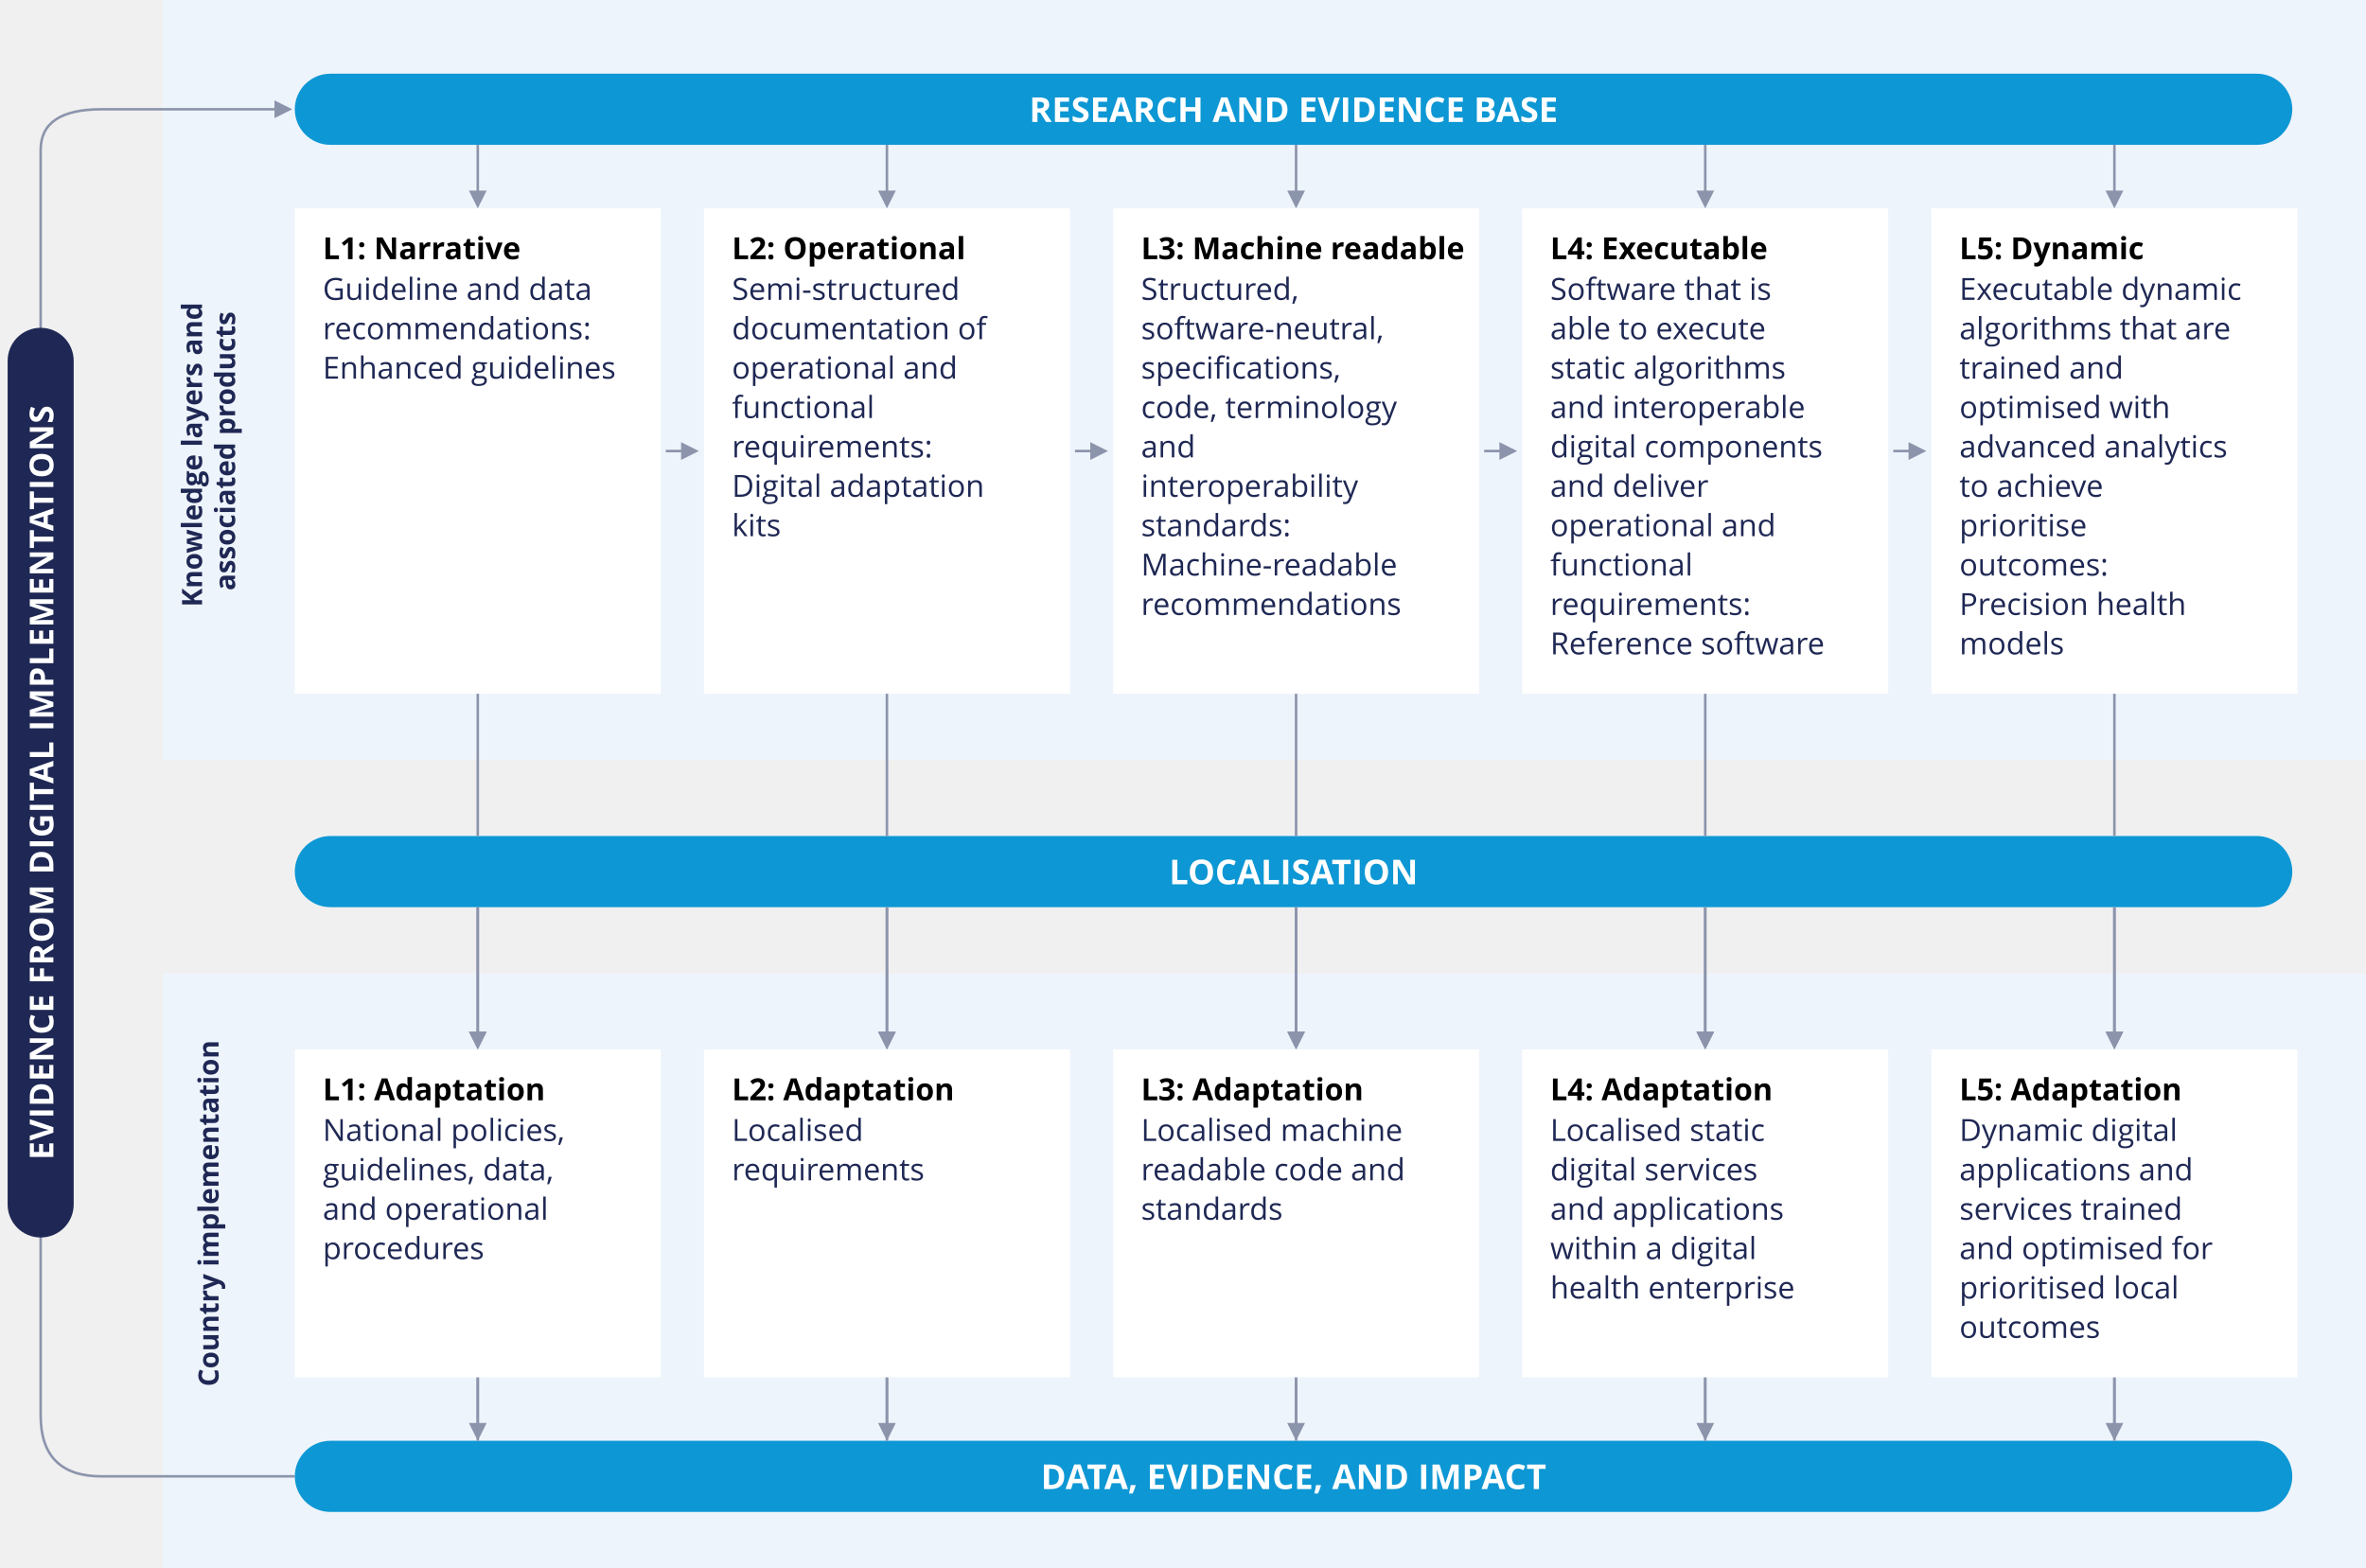
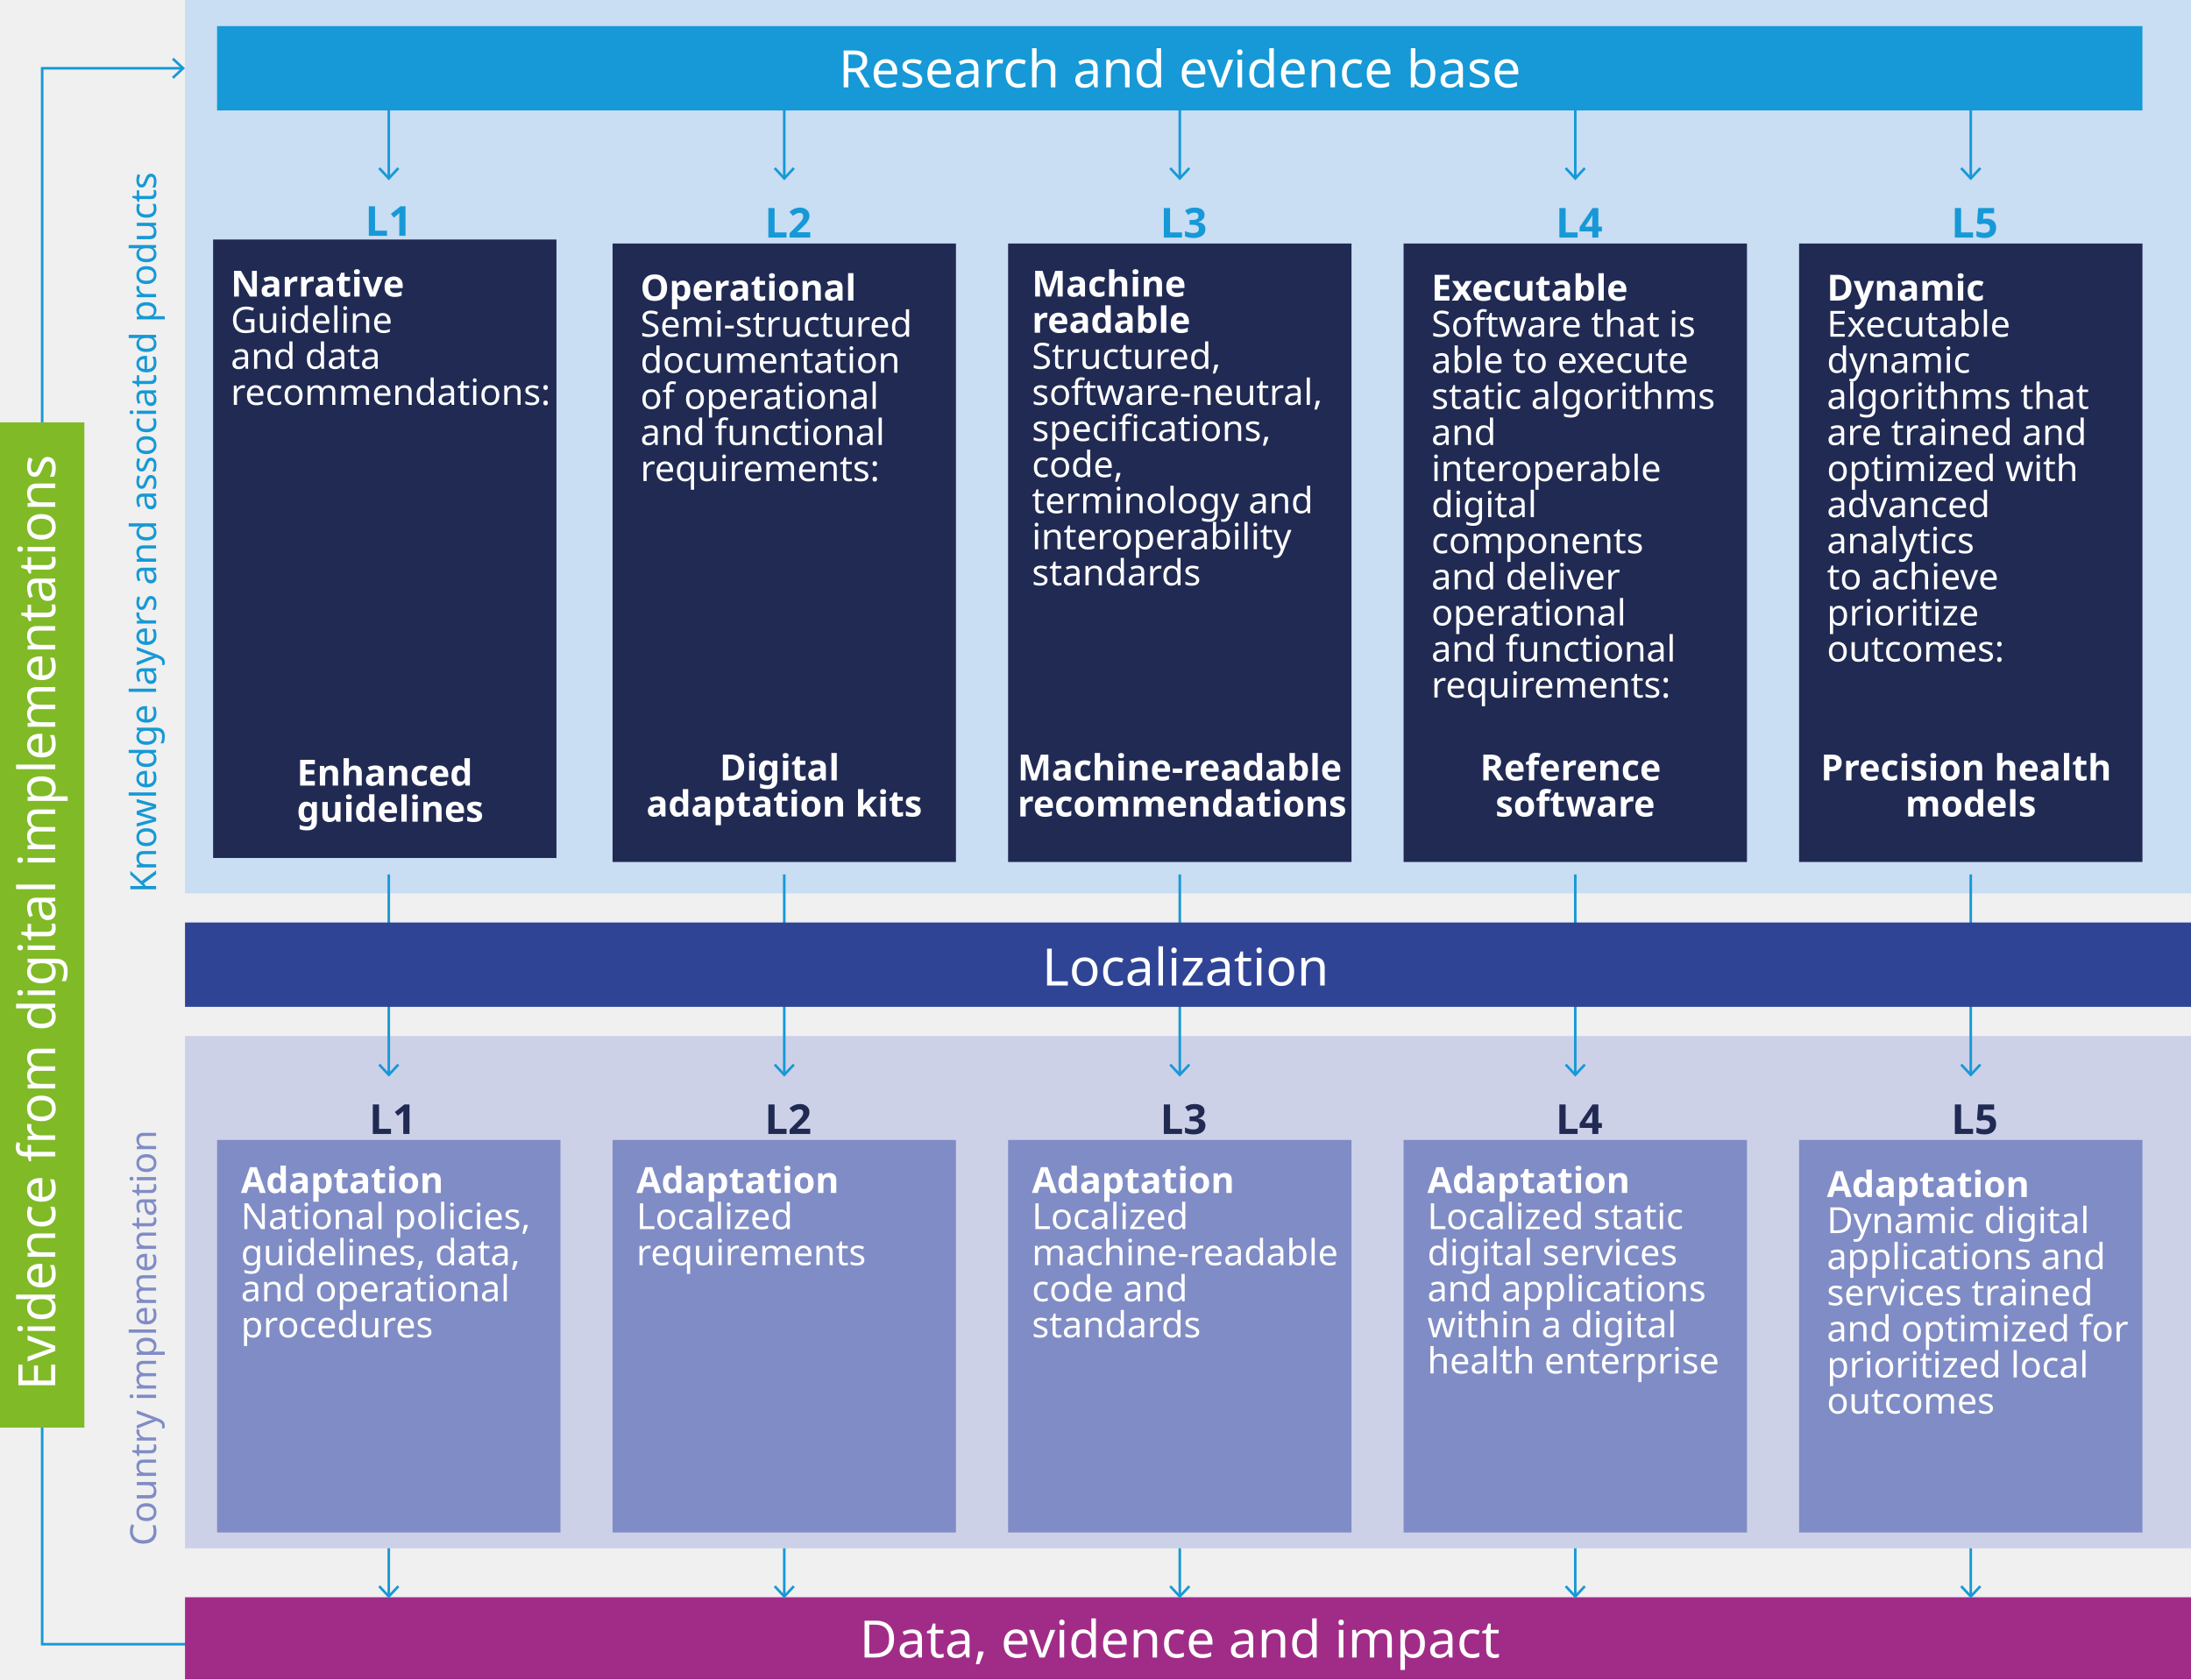
- <svg xmlns="http://www.w3.org/2000/svg" viewBox="0 0 931 617" width="931" height="617" font-family="'Source Sans Pro','Open Sans','Segoe UI',Helvetica,Arial,sans-serif" font-size="12" role="img" aria-labelledby="t">
-   <rect x="64" y="0" width="867" height="299" fill="#EEF4FB" />
-   <rect x="64" y="383" width="867" height="234" fill="#EEF4FB" />
-   <path d="M116 581H40Q16 581 16 557V59Q16 43 40 43H109" fill="none" stroke="#8C94AC" stroke-width="1" />
-   <path d="M108 39.5L115 43L108 46.5Z" fill="#8C94AC" />
-   <rect x="3" y="129" width="26" height="358" rx="13" fill="#1F2854" />
-   <text transform="translate(21 308) rotate(-90)" text-anchor="middle" fill="#FFFFFF" font-weight="700" font-size="13" letter-spacing="0.3">EVIDENCE FROM DIGITAL IMPLEMENTATIONS</text>
-   <g id="band-research">
-     <rect x="116" y="29" width="786" height="28" rx="14" fill="#0D97D4" />
-     <text x="509" y="48" text-anchor="middle" fill="#FFFFFF" font-weight="700" font-size="13.5">RESEARCH AND EVIDENCE BASE</text>
-   </g>
-   <g id="band-localisation">
-     <rect x="116" y="329" width="786" height="28" rx="14" fill="#0D97D4" />
-     <text x="509" y="348" text-anchor="middle" fill="#FFFFFF" font-weight="700" font-size="13.5">LOCALISATION</text>
-   </g>
-   <g id="band-impact">
-     <rect x="116" y="567" width="786" height="28" rx="14" fill="#0D97D4" />
-     <text x="509" y="586" text-anchor="middle" fill="#FFFFFF" font-weight="700" font-size="13.5">DATA, EVIDENCE, AND IMPACT</text>
-   </g>
-   <text transform="translate(86 177.5) rotate(-90)" text-anchor="middle" fill="#1F2854" font-weight="700" font-size="11">
-     <tspan x="0" dy="-6.5">Knowledge layers and</tspan>
-     <tspan x="0" dy="13">associated products</tspan>
-   </text>
-   <line x1="188" y1="57" x2="188" y2="76" stroke="#8C94AC" stroke-width="1" />
-   <path d="M184.5 75L188 82L191.5 75Z" fill="#8C94AC" />
-   <line x1="188" y1="273" x2="188" y2="329" stroke="#8C94AC" stroke-width="1" />
-   <g id="cell-l1-narrative">
-     <rect x="116" y="82" width="144" height="191" fill="#FFFFFF" />
-     <text x="127" y="102" font-weight="700">L1: Narrative</text>
-     <g fill="#1F2854">
-       <text x="127" y="118">Guideline and data</text>
-       <text x="127" y="133.5">recommendations:</text>
-       <text x="127" y="149">Enhanced guidelines</text>
-     </g>
-   </g>
-   <line x1="262" y1="177.5" x2="269" y2="177.5" stroke="#8C94AC" stroke-width="1" />
-   <path d="M268 174L275 177.5L268 181Z" fill="#8C94AC" />
-   <line x1="349" y1="57" x2="349" y2="76" stroke="#8C94AC" stroke-width="1" />
-   <path d="M345.5 75L349 82L352.5 75Z" fill="#8C94AC" />
-   <line x1="349" y1="273" x2="349" y2="329" stroke="#8C94AC" stroke-width="1" />
-   <g id="cell-l2-operational">
-     <rect x="277" y="82" width="144" height="191" fill="#FFFFFF" />
-     <text x="288" y="102" font-weight="700">L2: Operational</text>
-     <g fill="#1F2854">
-       <text x="288" y="118">Semi-structured</text>
-       <text x="288" y="133.5">documentation of</text>
-       <text x="288" y="149">operational and</text>
-       <text x="288" y="164.5">functional</text>
-       <text x="288" y="180">requirements:</text>
-       <text x="288" y="195.5">Digital adaptation</text>
-       <text x="288" y="211">kits</text>
-     </g>
-   </g>
-   <line x1="423" y1="177.5" x2="430" y2="177.5" stroke="#8C94AC" stroke-width="1" />
-   <path d="M429 174L436 177.5L429 181Z" fill="#8C94AC" />
-   <line x1="510" y1="57" x2="510" y2="76" stroke="#8C94AC" stroke-width="1" />
-   <path d="M506.5 75L510 82L513.5 75Z" fill="#8C94AC" />
-   <line x1="510" y1="273" x2="510" y2="329" stroke="#8C94AC" stroke-width="1" />
-   <g id="cell-l3-machine-readable">
-     <rect x="438" y="82" width="144" height="191" fill="#FFFFFF" />
-     <text x="449" y="102" font-weight="700">L3: Machine readable</text>
-     <g fill="#1F2854">
-       <text x="449" y="118">Structured,</text>
-       <text x="449" y="133.5">software-neutral,</text>
-       <text x="449" y="149">specifications,</text>
-       <text x="449" y="164.5">code, terminology</text>
-       <text x="449" y="180">and</text>
-       <text x="449" y="195.5">interoperability</text>
-       <text x="449" y="211">standards:</text>
-       <text x="449" y="226.5">Machine-readable</text>
-       <text x="449" y="242">recommendations</text>
-     </g>
-   </g>
-   <line x1="584" y1="177.5" x2="591" y2="177.5" stroke="#8C94AC" stroke-width="1" />
-   <path d="M590 174L597 177.5L590 181Z" fill="#8C94AC" />
-   <line x1="671" y1="57" x2="671" y2="76" stroke="#8C94AC" stroke-width="1" />
-   <path d="M667.5 75L671 82L674.5 75Z" fill="#8C94AC" />
-   <line x1="671" y1="273" x2="671" y2="329" stroke="#8C94AC" stroke-width="1" />
-   <g id="cell-l4-executable">
-     <rect x="599" y="82" width="144" height="191" fill="#FFFFFF" />
-     <text x="610" y="102" font-weight="700">L4: Executable</text>
-     <g fill="#1F2854">
-       <text x="610" y="118">Software that is</text>
-       <text x="610" y="133.5">able to execute</text>
-       <text x="610" y="149">static algorithms</text>
-       <text x="610" y="164.5">and interoperable</text>
-       <text x="610" y="180">digital components</text>
-       <text x="610" y="195.5">and deliver</text>
-       <text x="610" y="211">operational and</text>
-       <text x="610" y="226.5">functional</text>
-       <text x="610" y="242">requirements:</text>
-       <text x="610" y="257.5">Reference software</text>
-     </g>
-   </g>
-   <line x1="745" y1="177.5" x2="752" y2="177.5" stroke="#8C94AC" stroke-width="1" />
-   <path d="M751 174L758 177.5L751 181Z" fill="#8C94AC" />
-   <line x1="832" y1="57" x2="832" y2="76" stroke="#8C94AC" stroke-width="1" />
-   <path d="M828.5 75L832 82L835.5 75Z" fill="#8C94AC" />
-   <line x1="832" y1="273" x2="832" y2="329" stroke="#8C94AC" stroke-width="1" />
-   <g id="cell-l5-dynamic">
-     <rect x="760" y="82" width="144" height="191" fill="#FFFFFF" />
-     <text x="771" y="102" font-weight="700">L5: Dynamic</text>
-     <g fill="#1F2854">
-       <text x="771" y="118">Executable dynamic</text>
-       <text x="771" y="133.5">algorithms that are</text>
-       <text x="771" y="149">trained and</text>
-       <text x="771" y="164.5">optimised with</text>
-       <text x="771" y="180">advanced analytics</text>
-       <text x="771" y="195.5">to achieve</text>
-       <text x="771" y="211">prioritise</text>
-       <text x="771" y="226.5">outcomes:</text>
-       <text x="771" y="242">Precision health</text>
-       <text x="771" y="257.5">models</text>
-     </g>
-   </g>
-   <line x1="188" y1="357" x2="188" y2="407" stroke="#8C94AC" stroke-width="1" />
-   <path d="M184.5 406L188 413L191.5 406Z" fill="#8C94AC" />
-   <line x1="349" y1="357" x2="349" y2="407" stroke="#8C94AC" stroke-width="1" />
-   <path d="M345.5 406L349 413L352.5 406Z" fill="#8C94AC" />
-   <line x1="510" y1="357" x2="510" y2="407" stroke="#8C94AC" stroke-width="1" />
-   <path d="M506.5 406L510 413L513.5 406Z" fill="#8C94AC" />
-   <line x1="671" y1="357" x2="671" y2="407" stroke="#8C94AC" stroke-width="1" />
-   <path d="M667.5 406L671 413L674.5 406Z" fill="#8C94AC" />
-   <line x1="832" y1="357" x2="832" y2="407" stroke="#8C94AC" stroke-width="1" />
-   <path d="M828.5 406L832 413L835.5 406Z" fill="#8C94AC" />
-   <text transform="translate(86 477.5) rotate(-90)" text-anchor="middle" fill="#1F2854" font-weight="700" font-size="11">
-     <tspan x="0" dy="0">Country implementation</tspan>
-   </text>
-   <line x1="188" y1="357" x2="188" y2="407" stroke="#8C94AC" stroke-width="1" />
-   <path d="M184.5 406L188 413L191.5 406Z" fill="#8C94AC" />
-   <line x1="188" y1="542" x2="188" y2="567" stroke="#8C94AC" stroke-width="1" />
-   <line x1="188" y1="542" x2="188" y2="561" stroke="#8C94AC" stroke-width="1" />
-   <path d="M184.5 560L188 567L191.5 560Z" fill="#8C94AC" />
-   <g id="cell-l1-adaptation">
-     <rect x="116" y="413" width="144" height="129" fill="#FFFFFF" />
-     <text x="127" y="433" font-weight="700">L1: Adaptation</text>
-     <g fill="#1F2854">
-       <text x="127" y="449">National policies,</text>
-       <text x="127" y="464.5">guidelines, data,</text>
-       <text x="127" y="480">and operational</text>
-       <text x="127" y="495.5">procedures</text>
-     </g>
-   </g>
-   <line x1="349" y1="357" x2="349" y2="407" stroke="#8C94AC" stroke-width="1" />
-   <path d="M345.5 406L349 413L352.5 406Z" fill="#8C94AC" />
-   <line x1="349" y1="542" x2="349" y2="567" stroke="#8C94AC" stroke-width="1" />
-   <line x1="349" y1="542" x2="349" y2="561" stroke="#8C94AC" stroke-width="1" />
-   <path d="M345.5 560L349 567L352.5 560Z" fill="#8C94AC" />
-   <g id="cell-l2-adaptation">
-     <rect x="277" y="413" width="144" height="129" fill="#FFFFFF" />
-     <text x="288" y="433" font-weight="700">L2: Adaptation</text>
-     <g fill="#1F2854">
-       <text x="288" y="449">Localised</text>
-       <text x="288" y="464.5">requirements</text>
-     </g>
-   </g>
-   <line x1="510" y1="357" x2="510" y2="407" stroke="#8C94AC" stroke-width="1" />
-   <path d="M506.5 406L510 413L513.5 406Z" fill="#8C94AC" />
-   <line x1="510" y1="542" x2="510" y2="567" stroke="#8C94AC" stroke-width="1" />
-   <line x1="510" y1="542" x2="510" y2="561" stroke="#8C94AC" stroke-width="1" />
-   <path d="M506.5 560L510 567L513.5 560Z" fill="#8C94AC" />
-   <g id="cell-l3-adaptation">
-     <rect x="438" y="413" width="144" height="129" fill="#FFFFFF" />
-     <text x="449" y="433" font-weight="700">L3: Adaptation</text>
-     <g fill="#1F2854">
-       <text x="449" y="449">Localised machine</text>
-       <text x="449" y="464.5">readable code and</text>
-       <text x="449" y="480">standards</text>
-     </g>
-   </g>
-   <line x1="671" y1="357" x2="671" y2="407" stroke="#8C94AC" stroke-width="1" />
-   <path d="M667.5 406L671 413L674.5 406Z" fill="#8C94AC" />
-   <line x1="671" y1="542" x2="671" y2="567" stroke="#8C94AC" stroke-width="1" />
-   <line x1="671" y1="542" x2="671" y2="561" stroke="#8C94AC" stroke-width="1" />
-   <path d="M667.5 560L671 567L674.5 560Z" fill="#8C94AC" />
-   <g id="cell-l4-adaptation">
-     <rect x="599" y="413" width="144" height="129" fill="#FFFFFF" />
-     <text x="610" y="433" font-weight="700">L4: Adaptation</text>
-     <g fill="#1F2854">
-       <text x="610" y="449">Localised static</text>
-       <text x="610" y="464.5">digital services</text>
-       <text x="610" y="480">and applications</text>
-       <text x="610" y="495.5">within a digital</text>
-       <text x="610" y="511">health enterprise</text>
-     </g>
-   </g>
-   <line x1="832" y1="357" x2="832" y2="407" stroke="#8C94AC" stroke-width="1" />
-   <path d="M828.5 406L832 413L835.5 406Z" fill="#8C94AC" />
-   <line x1="832" y1="542" x2="832" y2="567" stroke="#8C94AC" stroke-width="1" />
-   <line x1="832" y1="542" x2="832" y2="561" stroke="#8C94AC" stroke-width="1" />
-   <path d="M828.5 560L832 567L835.5 560Z" fill="#8C94AC" />
-   <g id="cell-l5-adaptation">
-     <rect x="760" y="413" width="144" height="129" fill="#FFFFFF" />
-     <text x="771" y="433" font-weight="700">L5: Adaptation</text>
-     <g fill="#1F2854">
-       <text x="771" y="449">Dynamic digital</text>
-       <text x="771" y="464.5">applications and</text>
-       <text x="771" y="480">services trained</text>
-       <text x="771" y="495.5">and optimised for</text>
-       <text x="771" y="511">prioritised local</text>
-       <text x="771" y="526.5">outcomes</text>
-     </g>
+ <svg xmlns="http://www.w3.org/2000/svg" viewBox="0 0 460.82 353.2" width="921.64" height="706.4" role="img" aria-labelledby="title">
+   <g id="knowledge" data-role="row">
+     <rect x="38.91" y="0" width="421.91" height="187.9" fill="#c9ddf3" />
+     <polyline points="248.14,20.79 248.14,37.34" fill="none" stroke="#1699d6" stroke-width="0.54" />
+     <g id="l3-machine-readable" data-role="layer">
+       <path d="M245.92 35.54 L246.31 35.17 L248.13 37.13 L249.96 35.17 L250.35 35.54 L248.13 37.93 Z" fill="#1699d6" />
+       <rect x="212.03" y="51.22" width="72.22" height="130.08" fill="#202a53" />
+       <text x="244" y="49.96" font-family="'Noto Sans','Open Sans','Segoe UI',Helvetica,Arial,sans-serif" font-size="8.68" fill="#1699d6" font-weight="700" font-stretch="condensed">
+         <tspan x="244" textLength="8.28" lengthAdjust="spacingAndGlyphs">L3</tspan>
+       </text>
+       <text x="217.03" y="62.38" font-family="'Noto Sans','Open Sans','Segoe UI',Helvetica,Arial,sans-serif" font-size="7.59" fill="#ffffff" font-weight="700">
+         <tspan x="217.03" textLength="32.43" lengthAdjust="spacingAndGlyphs">Machine</tspan>
+         <tspan x="217.03" dy="7.6" textLength="33.37" lengthAdjust="spacingAndGlyphs">readable</tspan>
+       </text>
+       <text x="217.03" y="77.57" font-family="'Noto Sans','Open Sans','Segoe UI',Helvetica,Arial,sans-serif" font-size="7.59" fill="#ffffff">
+         <tspan x="217.03" textLength="39.79" lengthAdjust="spacingAndGlyphs">Structured,</tspan>
+         <tspan x="217.03" dy="7.59" textLength="61.17" lengthAdjust="spacingAndGlyphs">software-neutral,</tspan>
+         <tspan x="217.03" dy="7.59" textLength="50.33" lengthAdjust="spacingAndGlyphs">specifications,</tspan>
+         <tspan x="217.03" dy="7.59" textLength="19.23" lengthAdjust="spacingAndGlyphs">code,</tspan>
+         <tspan x="217.03" dy="7.59" textLength="59.2" lengthAdjust="spacingAndGlyphs">terminology and</tspan>
+         <tspan x="217.03" dy="7.59" textLength="54.61" lengthAdjust="spacingAndGlyphs">interoperability</tspan>
+         <tspan x="217.03" dy="7.59" textLength="35.55" lengthAdjust="spacingAndGlyphs">standards</tspan>
+       </text>
+       <text x="214.01" y="164.14" font-family="'Noto Sans','Open Sans','Segoe UI',Helvetica,Arial,sans-serif" font-size="7.59" fill="#ffffff" font-weight="700">
+         <tspan x="214.01" textLength="68.25" lengthAdjust="spacingAndGlyphs">Machine-readable</tspan>
+         <tspan x="214.01" dy="7.59" textLength="69.25" lengthAdjust="spacingAndGlyphs">recommendations</tspan>
+       </text>
+     </g>
+     <polyline points="81.77,20.79 81.77,37.34" fill="none" stroke="#1699d6" stroke-width="0.54" />
+     <g id="l1-narrative" data-role="layer">
+       <path d="M79.55 35.54 L79.95 35.17 L81.77 37.13 L83.59 35.17 L83.99 35.54 L81.77 37.93 Z" fill="#1699d6" />
+       <rect x="44.82" y="50.38" width="72.22" height="130.08" fill="#202a53" />
+       <text x="76.79" y="49.6" font-family="'Noto Sans','Open Sans','Segoe UI',Helvetica,Arial,sans-serif" font-size="8.68" fill="#1699d6" font-weight="700" font-stretch="condensed">
+         <tspan x="76.79" textLength="8.28" lengthAdjust="spacingAndGlyphs">L1</tspan>
+       </text>
+       <text x="48.54" y="62.38" font-family="'Noto Sans','Open Sans','Segoe UI',Helvetica,Arial,sans-serif" font-size="7.59" fill="#ffffff" font-weight="700">
+         <tspan x="48.54" textLength="36.51" lengthAdjust="spacingAndGlyphs">Narrative</tspan>
+       </text>
+       <text x="48.54" y="69.98" font-family="'Noto Sans','Open Sans','Segoe UI',Helvetica,Arial,sans-serif" font-size="7.59" fill="#ffffff">
+         <tspan x="48.54" textLength="34.02" lengthAdjust="spacingAndGlyphs">Guideline</tspan>
+         <tspan x="48.54" dy="7.59" textLength="31.53" lengthAdjust="spacingAndGlyphs">and data</tspan>
+         <tspan x="48.54" dy="7.59" textLength="67.27" lengthAdjust="spacingAndGlyphs">recommendations:</tspan>
+       </text>
+       <text x="62.43" y="165.23" font-family="'Noto Sans','Open Sans','Segoe UI',Helvetica,Arial,sans-serif" font-size="7.59" fill="#ffffff" font-weight="700">
+         <tspan x="62.43" textLength="37" lengthAdjust="spacingAndGlyphs">Enhanced</tspan>
+         <tspan x="62.43" dy="7.6" textLength="39.29" lengthAdjust="spacingAndGlyphs">guidelines</tspan>
+       </text>
+     </g>
+     <polyline points="164.95,20.79 164.95,37.34" fill="none" stroke="#1699d6" stroke-width="0.54" />
+     <g id="l2-operational" data-role="layer">
+       <path d="M162.74 35.54 L163.13 35.17 L164.95 37.13 L166.78 35.17 L167.17 35.54 L164.95 37.93 Z" fill="#1699d6" />
+       <rect x="128.84" y="51.22" width="72.22" height="130.08" fill="#202a53" />
+       <text x="160.82" y="49.96" font-family="'Noto Sans','Open Sans','Segoe UI',Helvetica,Arial,sans-serif" font-size="8.68" fill="#1699d6" font-weight="700" font-stretch="condensed">
+         <tspan x="160.82" textLength="8.28" lengthAdjust="spacingAndGlyphs">L2</tspan>
+       </text>
+       <text x="134.69" y="63.22" font-family="'Noto Sans','Open Sans','Segoe UI',Helvetica,Arial,sans-serif" font-size="7.59" fill="#ffffff" font-weight="700">
+         <tspan x="134.69" textLength="45.42" lengthAdjust="spacingAndGlyphs">Operational</tspan>
+       </text>
+       <text x="134.69" y="70.82" font-family="'Noto Sans','Open Sans','Segoe UI',Helvetica,Arial,sans-serif" font-size="7.59" fill="#ffffff">
+         <tspan x="134.69" textLength="57.18" lengthAdjust="spacingAndGlyphs">Semi-structured</tspan>
+         <tspan x="134.69" dy="7.59" textLength="54.67" lengthAdjust="spacingAndGlyphs">documentation</tspan>
+         <tspan x="134.69" dy="7.59" textLength="50.18" lengthAdjust="spacingAndGlyphs">of operational</tspan>
+         <tspan x="134.69" dy="7.59" textLength="51.45" lengthAdjust="spacingAndGlyphs">and functional</tspan>
+         <tspan x="134.69" dy="7.59" textLength="50.34" lengthAdjust="spacingAndGlyphs">requirements:</tspan>
+       </text>
+       <text x="164.95" y="164.14" font-family="'Noto Sans','Open Sans','Segoe UI',Helvetica,Arial,sans-serif" font-size="7.59" fill="#ffffff" font-weight="700" text-anchor="middle">
+         <tspan x="164.95" textLength="25.26" lengthAdjust="spacingAndGlyphs">Digital</tspan>
+         <tspan x="164.95" dy="7.59" textLength="58.04" lengthAdjust="spacingAndGlyphs">adaptation kits</tspan>
+       </text>
+     </g>
+     <polyline points="331.32,20.79 331.32,37.34" fill="none" stroke="#1699d6" stroke-width="0.54" />
+     <g id="l4-executable" data-role="layer">
+       <path d="M329.1 35.54 L329.5 35.17 L331.32 37.13 L333.14 35.17 L333.53 35.54 L331.32 37.93 Z" fill="#1699d6" />
+       <rect x="295.21" y="51.22" width="72.22" height="130.08" fill="#202a53" />
+       <text x="327.19" y="49.96" font-family="'Noto Sans','Open Sans','Segoe UI',Helvetica,Arial,sans-serif" font-size="8.68" fill="#1699d6" font-weight="700" font-stretch="condensed">
+         <tspan x="327.19" textLength="8.27" lengthAdjust="spacingAndGlyphs">L4</tspan>
+       </text>
+       <text x="301.05" y="63.23" font-family="'Noto Sans','Open Sans','Segoe UI',Helvetica,Arial,sans-serif" font-size="7.59" fill="#ffffff" font-weight="700">
+         <tspan x="301.05" textLength="41.37" lengthAdjust="spacingAndGlyphs">Executable</tspan>
+       </text>
+       <text x="301.05" y="70.82" font-family="'Noto Sans','Open Sans','Segoe UI',Helvetica,Arial,sans-serif" font-size="7.59" fill="#ffffff">
+         <tspan x="301.05" textLength="55.6" lengthAdjust="spacingAndGlyphs">Software that is</tspan>
+         <tspan x="301.05" dy="7.59" textLength="54.1" lengthAdjust="spacingAndGlyphs">able to execute</tspan>
+         <tspan x="301.05" dy="7.59" textLength="59.71" lengthAdjust="spacingAndGlyphs">static algorithms</tspan>
+         <tspan x="301.05" dy="7.59" textLength="13.63" lengthAdjust="spacingAndGlyphs">and</tspan>
+         <tspan x="301.05" dy="7.59" textLength="48.37" lengthAdjust="spacingAndGlyphs">interoperable</tspan>
+         <tspan x="301.05" dy="7.59" textLength="22.22" lengthAdjust="spacingAndGlyphs">digital</tspan>
+         <tspan x="301.05" dy="7.59" textLength="44.66" lengthAdjust="spacingAndGlyphs">components</tspan>
+         <tspan x="301.05" dy="7.59" textLength="39.75" lengthAdjust="spacingAndGlyphs">and deliver</tspan>
+         <tspan x="301.05" dy="7.59" textLength="41" lengthAdjust="spacingAndGlyphs">operational</tspan>
+         <tspan x="301.05" dy="7.59" textLength="51.45" lengthAdjust="spacingAndGlyphs">and functional</tspan>
+         <tspan x="301.05" dy="7.59" textLength="50.35" lengthAdjust="spacingAndGlyphs">requirements:</tspan>
+       </text>
+       <text x="331.31" y="164.14" font-family="'Noto Sans','Open Sans','Segoe UI',Helvetica,Arial,sans-serif" font-size="7.59" fill="#ffffff" font-weight="700" text-anchor="middle">
+         <tspan x="331.31" textLength="38.09" lengthAdjust="spacingAndGlyphs">Reference</tspan>
+         <tspan x="331.31" dy="7.59" textLength="33.58" lengthAdjust="spacingAndGlyphs">software</tspan>
+       </text>
+     </g>
+     <polyline points="414.5,20.79 414.5,37.34" fill="none" stroke="#1699d6" stroke-width="0.54" />
+     <g id="l5-dynamic" data-role="layer">
+       <path d="M412.28 35.54 L412.68 35.17 L414.5 37.13 L416.32 35.17 L416.72 35.54 L414.5 37.93 Z" fill="#1699d6" />
+       <rect x="378.39" y="51.22" width="72.22" height="130.08" fill="#202a53" />
+       <text x="410.37" y="49.96" font-family="'Noto Sans','Open Sans','Segoe UI',Helvetica,Arial,sans-serif" font-size="8.68" fill="#1699d6" font-weight="700" font-stretch="condensed">
+         <tspan x="410.37" textLength="8.28" lengthAdjust="spacingAndGlyphs">L5</tspan>
+       </text>
+       <text x="384.24" y="63.23" font-family="'Noto Sans','Open Sans','Segoe UI',Helvetica,Arial,sans-serif" font-size="7.59" fill="#ffffff" font-weight="700">
+         <tspan x="384.24" textLength="33.19" lengthAdjust="spacingAndGlyphs">Dynamic</tspan>
+       </text>
+       <text x="384.24" y="70.82" font-family="'Noto Sans','Open Sans','Segoe UI',Helvetica,Arial,sans-serif" font-size="7.59" fill="#ffffff">
+         <tspan x="384.24" textLength="38.62" lengthAdjust="spacingAndGlyphs">Executable</tspan>
+         <tspan x="384.24" dy="7.59" textLength="30.2" lengthAdjust="spacingAndGlyphs">dynamic</tspan>
+         <tspan x="384.24" dy="7.59" textLength="55.16" lengthAdjust="spacingAndGlyphs">algorithms that</tspan>
+         <tspan x="384.24" dy="7.59" textLength="54.69" lengthAdjust="spacingAndGlyphs">are trained and</tspan>
+         <tspan x="384.24" dy="7.59" textLength="52.88" lengthAdjust="spacingAndGlyphs">optimized with</tspan>
+         <tspan x="384.24" dy="7.59" textLength="34.34" lengthAdjust="spacingAndGlyphs">advanced</tspan>
+         <tspan x="384.24" dy="7.59" textLength="31.02" lengthAdjust="spacingAndGlyphs">analytics</tspan>
+         <tspan x="384.24" dy="7.59" textLength="36.14" lengthAdjust="spacingAndGlyphs">to achieve</tspan>
+         <tspan x="384.24" dy="7.59" textLength="32" lengthAdjust="spacingAndGlyphs">prioritize</tspan>
+         <tspan x="384.24" dy="7.59" textLength="37.32" lengthAdjust="spacingAndGlyphs">outcomes:</tspan>
+       </text>
+       <text x="414.5" y="164.14" font-family="'Noto Sans','Open Sans','Segoe UI',Helvetica,Arial,sans-serif" font-size="7.59" fill="#ffffff" font-weight="700" text-anchor="middle">
+         <tspan x="414.5" textLength="61.19" lengthAdjust="spacingAndGlyphs">Precision health</tspan>
+         <tspan x="414.5" dy="7.59" textLength="27.55" lengthAdjust="spacingAndGlyphs">models</tspan>
+       </text>
+     </g>
+     <g id="research-and-evidence-base" data-role="band">
+       <rect x="45.66" y="5.49" width="404.94" height="17.74" fill="#1699d6" />
+       <text x="176.4" y="18.37" font-family="'Noto Sans','Open Sans','Segoe UI',Helvetica,Arial,sans-serif" font-size="10.85" fill="#ffffff">
+         <tspan x="176.4" textLength="143.47" lengthAdjust="spacingAndGlyphs">Research and evidence base</tspan>
+       </text>
+     </g>
+   </g>
+   <g id="loop" data-role="feedback-loop">
+     <path d="M45.66 345.83 L8.87 345.83 L8.87 14.36 L38.32 14.36" fill="none" stroke="#1699d6" stroke-width="0.54" />
+     <path d="M36.53 16.58 L36.16 16.18 L38.11 14.36 L36.16 12.54 L36.53 12.14 L38.91 14.36 Z" fill="#1699d6" />
+     <rect x="0" y="88.83" width="17.74" height="211.44" fill="#80ba27" />
+     <text x="11.62" y="292.4" font-family="'Noto Sans','Open Sans','Segoe UI',Helvetica,Arial,sans-serif" font-size="10.85" fill="#ffffff" transform="rotate(-90 11.62 292.4)">
+       <tspan x="11.62" textLength="196.74" lengthAdjust="spacingAndGlyphs">Evidence from digital implementations</tspan>
+     </text>
+     <text x="32.83" y="187.78" font-family="'Noto Sans','Open Sans','Segoe UI',Helvetica,Arial,sans-serif" font-size="7.59" fill="#1699d6" transform="rotate(-90 32.83 187.78)">
+       <tspan x="32.83" textLength="151.66" lengthAdjust="spacingAndGlyphs">Knowledge layers and associated products</tspan>
+     </text>
+     <text x="32.83" y="325.15" font-family="'Noto Sans','Open Sans','Segoe UI',Helvetica,Arial,sans-serif" font-size="7.59" fill="#808cc5" transform="rotate(-90 32.83 325.15)">
+       <tspan x="32.83" textLength="87.54" lengthAdjust="spacingAndGlyphs">Country implementation</tspan>
+     </text>
+   </g>
+   <polyline points="248.14,183.92 248.14,194.55" fill="none" stroke="#1699d6" stroke-width="0.54" />
+   <polyline points="81.77,183.92 81.77,194.55" fill="none" stroke="#1699d6" stroke-width="0.54" />
+   <polyline points="164.95,183.92 164.95,194.55" fill="none" stroke="#1699d6" stroke-width="0.54" />
+   <polyline points="331.32,183.92 331.32,194.55" fill="none" stroke="#1699d6" stroke-width="0.54" />
+   <polyline points="414.5,183.92 414.5,194.55" fill="none" stroke="#1699d6" stroke-width="0.54" />
+   <g id="data-evidence-and-impact" data-role="band">
+     <rect x="38.91" y="335.95" width="421.91" height="17.25" fill="#a12c87" />
+     <text x="180.79" y="348.63" font-family="'Noto Sans','Open Sans','Segoe UI',Helvetica,Arial,sans-serif" font-size="10.85" fill="#ffffff">
+       <tspan x="180.79" textLength="134.69" lengthAdjust="spacingAndGlyphs">Data, evidence and impact</tspan>
+     </text>
+   </g>
+   <polyline points="248.14,319.05 248.14,335.6" fill="none" stroke="#1699d6" stroke-width="0.54" />
+   <path d="M245.92 333.81 L246.31 333.44 L248.13 335.4 L249.96 333.44 L250.35 333.81 L248.13 336.19 Z" fill="#1699d6" />
+   <polyline points="81.77,319.05 81.77,335.6" fill="none" stroke="#1699d6" stroke-width="0.54" />
+   <path d="M79.55 333.81 L79.95 333.44 L81.77 335.4 L83.59 333.44 L83.99 333.81 L81.77 336.19 Z" fill="#1699d6" />
+   <polyline points="164.95,319.05 164.95,335.6" fill="none" stroke="#1699d6" stroke-width="0.54" />
+   <path d="M162.74 333.81 L163.13 333.44 L164.95 335.4 L166.78 333.44 L167.17 333.81 L164.95 336.19 Z" fill="#1699d6" />
+   <polyline points="331.32,319.05 331.32,335.6" fill="none" stroke="#1699d6" stroke-width="0.54" />
+   <path d="M329.1 333.81 L329.5 333.44 L331.32 335.4 L333.14 333.44 L333.53 333.81 L331.32 336.19 Z" fill="#1699d6" />
+   <polyline points="414.5,319.05 414.5,335.6" fill="none" stroke="#1699d6" stroke-width="0.54" />
+   <path d="M412.28 333.81 L412.68 333.44 L414.5 335.4 L416.32 333.44 L416.72 333.81 L414.5 336.19 Z" fill="#1699d6" />
+   <g id="country" data-role="row">
+     <rect x="38.91" y="217.9" width="421.91" height="107.76" fill="#ccd1e8" />
+     <g id="l1-adaptation" data-role="adaptation">
+       <rect x="45.66" y="239.77" width="72.22" height="82.56" fill="#808cc5" />
+       <path d="M79.55 224.09 L79.95 223.72 L81.77 225.68 L83.59 223.72 L83.99 224.09 L81.77 226.47 Z" fill="#1699d6" />
+       <text x="77.63" y="238.51" font-family="'Noto Sans','Open Sans','Segoe UI',Helvetica,Arial,sans-serif" font-size="8.68" fill="#202a53" font-weight="700" font-stretch="condensed">
+         <tspan x="77.63" textLength="8.28" lengthAdjust="spacingAndGlyphs">L1</tspan>
+       </text>
+       <text x="50.67" y="250.92" font-family="'Noto Sans','Open Sans','Segoe UI',Helvetica,Arial,sans-serif" font-size="7.59" fill="#ffffff" font-weight="700">
+         <tspan x="50.67" textLength="42.62" lengthAdjust="spacingAndGlyphs">Adaptation</tspan>
+       </text>
+       <text x="50.67" y="258.52" font-family="'Noto Sans','Open Sans','Segoe UI',Helvetica,Arial,sans-serif" font-size="7.59" fill="#ffffff">
+         <tspan x="50.67" textLength="60.95" lengthAdjust="spacingAndGlyphs">National policies,</tspan>
+         <tspan x="50.67" dy="7.59" textLength="58.78" lengthAdjust="spacingAndGlyphs">guidelines, data,</tspan>
+         <tspan x="50.67" dy="7.59" textLength="56.59" lengthAdjust="spacingAndGlyphs">and operational</tspan>
+         <tspan x="50.67" dy="7.59" textLength="40.44" lengthAdjust="spacingAndGlyphs">procedures</tspan>
+       </text>
+     </g>
+     <g id="l2-adaptation" data-role="adaptation">
+       <rect x="128.84" y="239.77" width="72.22" height="82.56" fill="#808cc5" />
+       <path d="M162.74 224.09 L163.13 223.72 L164.95 225.68 L166.78 223.72 L167.17 224.09 L164.95 226.47 Z" fill="#1699d6" />
+       <text x="160.82" y="238.51" font-family="'Noto Sans','Open Sans','Segoe UI',Helvetica,Arial,sans-serif" font-size="8.68" fill="#202a53" font-weight="700" font-stretch="condensed">
+         <tspan x="160.82" textLength="8.28" lengthAdjust="spacingAndGlyphs">L2</tspan>
+       </text>
+       <text x="133.85" y="250.92" font-family="'Noto Sans','Open Sans','Segoe UI',Helvetica,Arial,sans-serif" font-size="7.59" fill="#ffffff" font-weight="700">
+         <tspan x="133.85" textLength="42.62" lengthAdjust="spacingAndGlyphs">Adaptation</tspan>
+       </text>
+       <text x="133.85" y="258.52" font-family="'Noto Sans','Open Sans','Segoe UI',Helvetica,Arial,sans-serif" font-size="7.59" fill="#ffffff">
+         <tspan x="133.85" textLength="32.92" lengthAdjust="spacingAndGlyphs">Localized</tspan>
+         <tspan x="133.85" dy="7.59" textLength="48.31" lengthAdjust="spacingAndGlyphs">requirements</tspan>
+       </text>
+     </g>
+     <g id="l3-adaptation" data-role="adaptation">
+       <rect x="212.03" y="239.77" width="72.22" height="82.56" fill="#808cc5" />
+       <path d="M245.92 224.09 L246.31 223.72 L248.13 225.68 L249.96 223.72 L250.35 224.09 L248.13 226.47 Z" fill="#1699d6" />
+       <text x="244" y="238.51" font-family="'Noto Sans','Open Sans','Segoe UI',Helvetica,Arial,sans-serif" font-size="8.68" fill="#202a53" font-weight="700" font-stretch="condensed">
+         <tspan x="244" textLength="8.28" lengthAdjust="spacingAndGlyphs">L3</tspan>
+       </text>
+       <text x="217.03" y="250.92" font-family="'Noto Sans','Open Sans','Segoe UI',Helvetica,Arial,sans-serif" font-size="7.59" fill="#ffffff" font-weight="700">
+         <tspan x="217.03" textLength="42.63" lengthAdjust="spacingAndGlyphs">Adaptation</tspan>
+       </text>
+       <text x="217.03" y="258.52" font-family="'Noto Sans','Open Sans','Segoe UI',Helvetica,Arial,sans-serif" font-size="7.59" fill="#ffffff">
+         <tspan x="217.03" textLength="32.92" lengthAdjust="spacingAndGlyphs">Localized</tspan>
+         <tspan x="217.03" dy="7.59" textLength="64.45" lengthAdjust="spacingAndGlyphs">machine-readable</tspan>
+         <tspan x="217.03" dy="7.59" textLength="32.79" lengthAdjust="spacingAndGlyphs">code and</tspan>
+         <tspan x="217.03" dy="7.59" textLength="35.56" lengthAdjust="spacingAndGlyphs">standards</tspan>
+       </text>
+     </g>
+     <g id="l4-adaptation" data-role="adaptation">
+       <rect x="295.21" y="239.77" width="72.22" height="82.56" fill="#808cc5" />
+       <path d="M329.1 224.09 L329.5 223.72 L331.32 225.68 L333.14 223.72 L333.53 224.09 L331.32 226.47 Z" fill="#1699d6" />
+       <text x="327.19" y="238.51" font-family="'Noto Sans','Open Sans','Segoe UI',Helvetica,Arial,sans-serif" font-size="8.68" fill="#202a53" font-weight="700" font-stretch="condensed">
+         <tspan x="327.19" textLength="8.28" lengthAdjust="spacingAndGlyphs">L4</tspan>
+       </text>
+       <text x="300.21" y="250.92" font-family="'Noto Sans','Open Sans','Segoe UI',Helvetica,Arial,sans-serif" font-size="7.59" fill="#ffffff" font-weight="700">
+         <tspan x="300.21" textLength="42.63" lengthAdjust="spacingAndGlyphs">Adaptation</tspan>
+       </text>
+       <text x="300.21" y="258.52" font-family="'Noto Sans','Open Sans','Segoe UI',Helvetica,Arial,sans-serif" font-size="7.59" fill="#ffffff">
+         <tspan x="300.21" textLength="53.88" lengthAdjust="spacingAndGlyphs">Localized static</tspan>
+         <tspan x="300.21" dy="7.59" textLength="52.64" lengthAdjust="spacingAndGlyphs">digital services</tspan>
+         <tspan x="300.21" dy="7.59" textLength="58.65" lengthAdjust="spacingAndGlyphs">and applications</tspan>
+         <tspan x="300.21" dy="7.59" textLength="52.45" lengthAdjust="spacingAndGlyphs">within a digital</tspan>
+         <tspan x="300.21" dy="7.59" textLength="61.43" lengthAdjust="spacingAndGlyphs">health enterprise</tspan>
+       </text>
+     </g>
+     <g id="l5-adaptation" data-role="adaptation">
+       <rect x="378.39" y="239.77" width="72.22" height="82.56" fill="#808cc5" />
+       <path d="M412.28 224.09 L412.68 223.72 L414.5 225.68 L416.32 223.72 L416.72 224.09 L414.5 226.47 Z" fill="#1699d6" />
+       <text x="410.37" y="238.51" font-family="'Noto Sans','Open Sans','Segoe UI',Helvetica,Arial,sans-serif" font-size="8.68" fill="#202a53" font-weight="700" font-stretch="condensed">
+         <tspan x="410.37" textLength="8.28" lengthAdjust="spacingAndGlyphs">L5</tspan>
+       </text>
+       <text x="384.24" y="251.77" font-family="'Noto Sans','Open Sans','Segoe UI',Helvetica,Arial,sans-serif" font-size="7.59" fill="#ffffff" font-weight="700">
+         <tspan x="384.24" textLength="42.62" lengthAdjust="spacingAndGlyphs">Adaptation</tspan>
+       </text>
+       <text x="384.24" y="259.36" font-family="'Noto Sans','Open Sans','Segoe UI',Helvetica,Arial,sans-serif" font-size="7.59" fill="#ffffff">
+         <tspan x="384.24" textLength="55.27" lengthAdjust="spacingAndGlyphs">Dynamic digital</tspan>
+         <tspan x="384.24" dy="7.59" textLength="58.65" lengthAdjust="spacingAndGlyphs">applications and</tspan>
+         <tspan x="384.24" dy="7.59" textLength="56" lengthAdjust="spacingAndGlyphs">services trained</tspan>
+         <tspan x="384.24" dy="7.59" textLength="63.46" lengthAdjust="spacingAndGlyphs">and optimized for</tspan>
+         <tspan x="384.24" dy="7.59" textLength="55.07" lengthAdjust="spacingAndGlyphs">prioritized local</tspan>
+         <tspan x="384.24" dy="7.59" textLength="35.29" lengthAdjust="spacingAndGlyphs">outcomes</tspan>
+       </text>
+     </g>
+   </g>
+   <polyline points="81.77,209.33 81.77,225.88" fill="none" stroke="#1699d6" stroke-width="0.54" />
+   <polyline points="164.95,209.33 164.95,225.88" fill="none" stroke="#1699d6" stroke-width="0.54" />
+   <polyline points="248.14,209.33 248.14,225.88" fill="none" stroke="#1699d6" stroke-width="0.54" />
+   <polyline points="331.32,209.33 331.32,225.88" fill="none" stroke="#1699d6" stroke-width="0.54" />
+   <polyline points="414.5,209.33 414.5,225.88" fill="none" stroke="#1699d6" stroke-width="0.54" />
+   <g id="localization" data-role="band">
+     <rect x="38.91" y="194.03" width="421.91" height="17.74" fill="#2f4495" />
+     <text x="219.18" y="207.28" font-family="'Noto Sans','Open Sans','Segoe UI',Helvetica,Arial,sans-serif" font-size="10.85" fill="#ffffff" font-weight="300">
+       <tspan x="219.18" textLength="57.91" lengthAdjust="spacingAndGlyphs">Localization</tspan>
+     </text>
  </g>
</svg>
